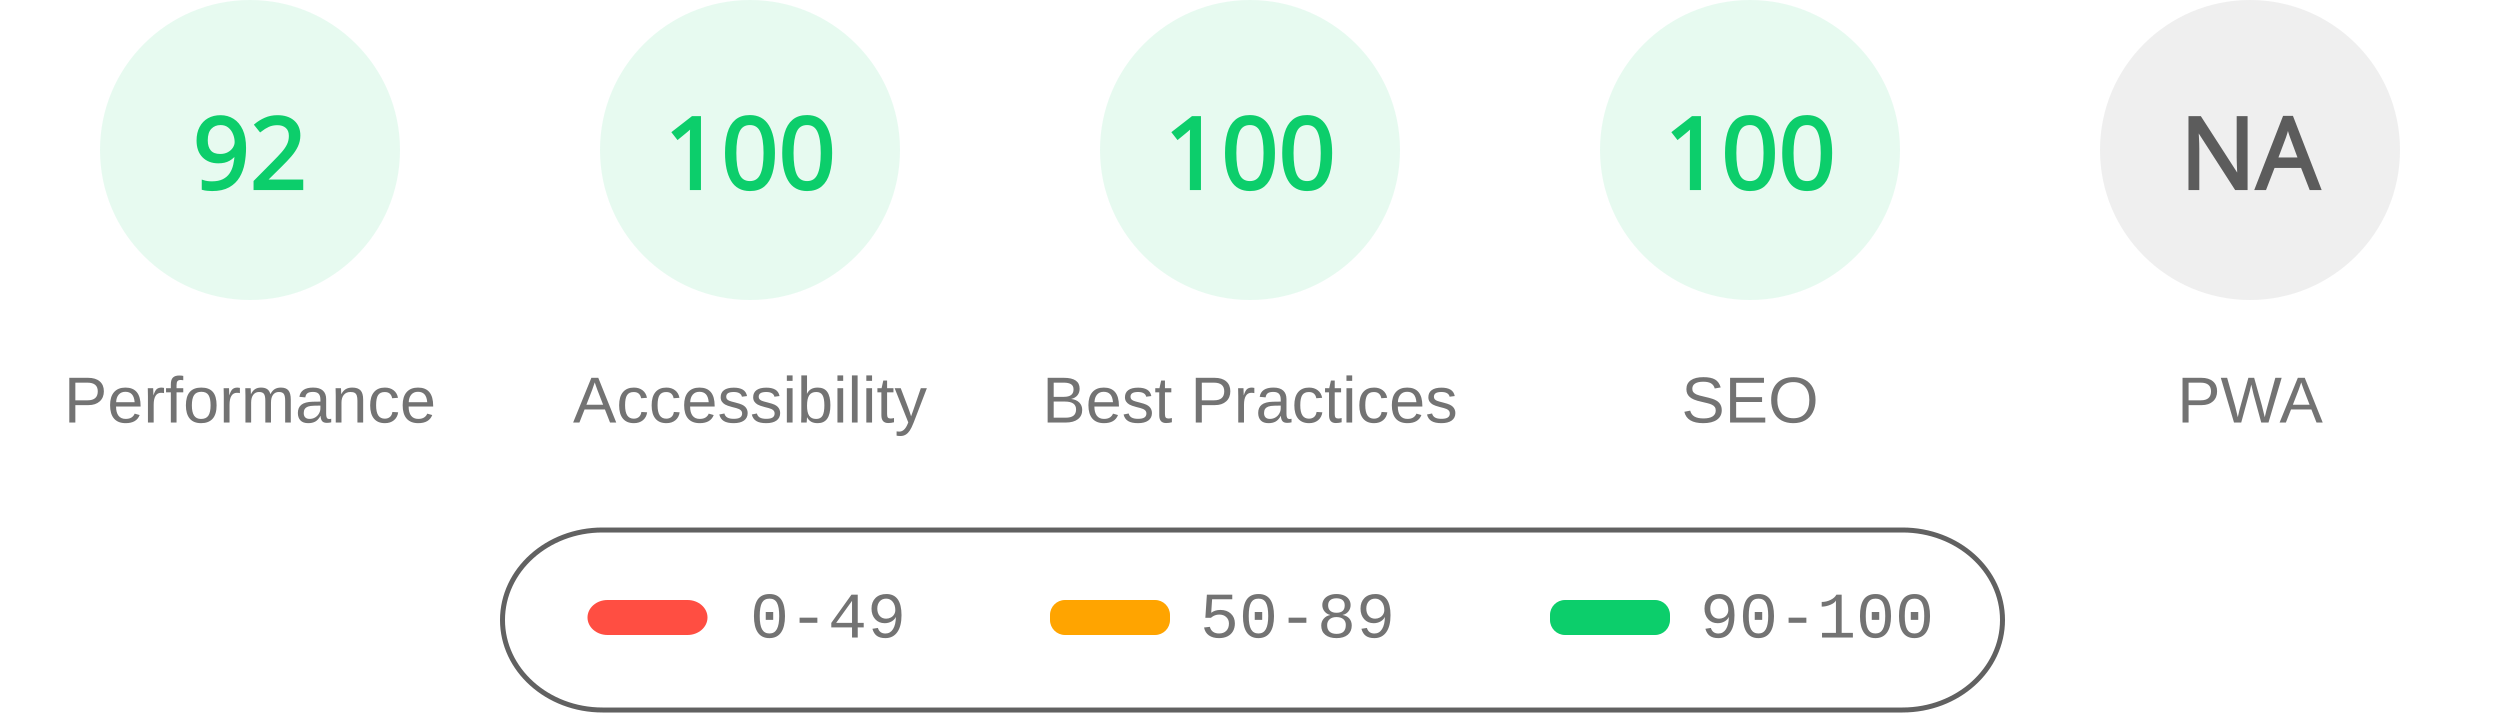
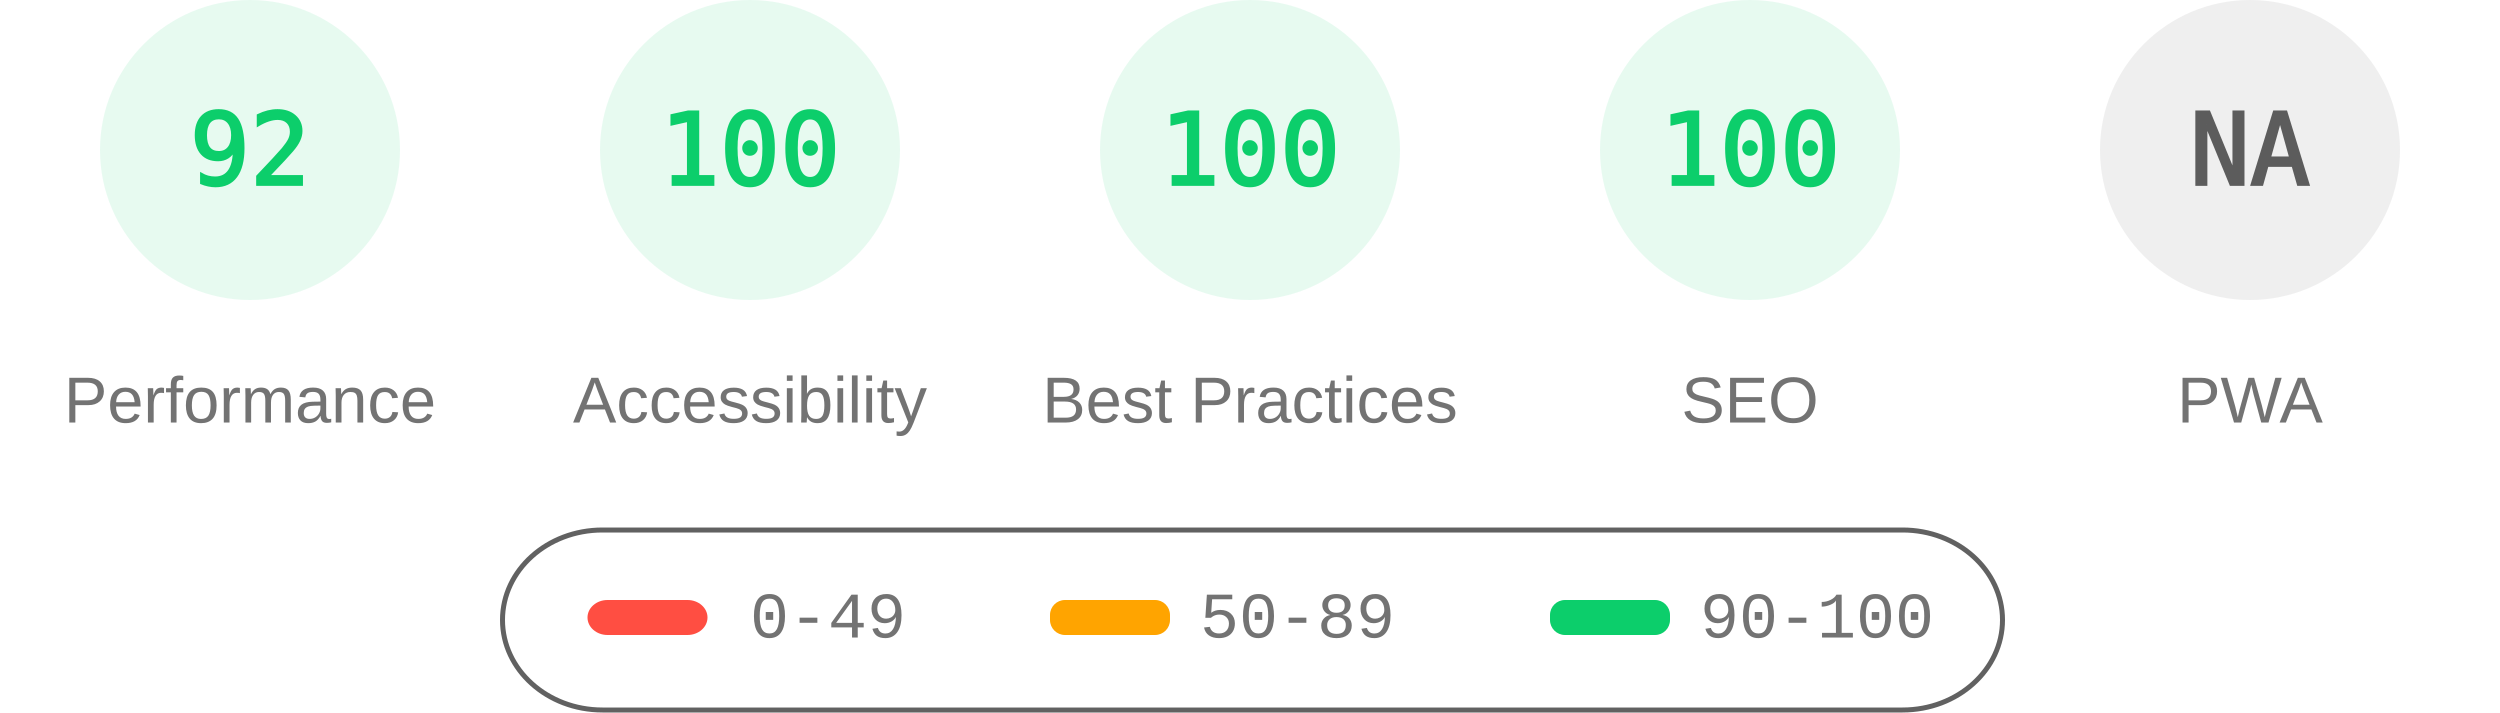
<svg xmlns="http://www.w3.org/2000/svg" fill="none" width="1000" height="285">
-   <style>.gauge-base{opacity:.1}.gauge-arc{fill:none;animation-delay:250ms;stroke-linecap:round;transform:rotate(-90deg);transform-origin:100px 60px;animation:load-gauge 1s ease forwards}.guage-text{font-size:40px;font-family:sans-serif;text-align:center}.guage-red{color:#ff4e42;fill:#ff4e42;stroke:#ff4e42}.guage-orange{color:#ffa400;fill:#ffa400;stroke:#ffa400}.guage-green{color:#0cce6b;fill:#0cce6b;stroke:#0cce6b}.guage-undefined{color:#5c5c5c;fill:#5c5c5c;stroke:#5c5c5c}.guage-title{color:#737373;fill:#737373;stroke:none;font-size:26px;line-height:26px;font-family:Titillium Web,Halvetica,Arial,sans-serif}@keyframes load-gauge{from{stroke-dasharray:0 352.858}}</style>
+   <style>.gauge-base{opacity:.1}.gauge-arc{fill:none;animation-delay:250ms;stroke-linecap:round;transform:rotate(-90deg);transform-origin:100px 60px;animation:load-gauge 1s ease forwards}.guage-text{font-size:40px;font-family:monospace;text-align:center}.guage-red{color:#ff4e42;fill:#ff4e42;stroke:#ff4e42}.guage-orange{color:#ffa400;fill:#ffa400;stroke:#ffa400}.guage-green{color:#0cce6b;fill:#0cce6b;stroke:#0cce6b}.guage-undefined{color:#5c5c5c;fill:#5c5c5c;stroke:#5c5c5c}.guage-title{color:#737373;fill:#737373;stroke:none;font-size:26px;line-height:26px;font-family:Titillium Web,Halvetica,Arial,sans-serif}@keyframes load-gauge{from{stroke-dasharray:0 352.858}}</style>
  <svg class="guage-div guage-perf guage-green" viewBox="0 0 200 200" width="200" height="200">
    <circle class="gauge-base" r="56" cx="100" cy="60" stroke-width="8" />
    <circle class="gauge-arc guage-arc-1" r="56" cx="100" cy="60" stroke-width="8" style="stroke-dasharray:323.709,351.858" />
    <text class="guage-text" x="100" y="60" alignment-baseline="central" dominant-baseline="central" text-anchor="middle">92</text>
    <text class="guage-title" x="100" y="160" alignment-baseline="central" dominant-baseline="central" text-anchor="middle">Performance</text>
  </svg>
  <svg class="guage-div guage-acc guage-green" viewBox="0 0 200 200" width="200" height="200" x="200">
    <circle class="gauge-base" r="56" cx="100" cy="60" stroke-width="8" />
    <circle class="gauge-arc guage-arc-2" r="56" cx="100" cy="60" stroke-width="8" style="stroke-dasharray:351.858,351.858" />
    <text class="guage-text" x="100" y="60" alignment-baseline="central" dominant-baseline="central" text-anchor="middle">100</text>
    <text class="guage-title" x="100" y="160" alignment-baseline="central" dominant-baseline="central" text-anchor="middle">Accessibility</text>
  </svg>
  <svg class="guage-div guage-best guage-green" viewBox="0 0 200 200" width="200" height="200" x="400">
    <circle class="gauge-base" r="56" cx="100" cy="60" stroke-width="8" />
    <circle class="gauge-arc guage-arc-3" r="56" cx="100" cy="60" stroke-width="8" style="stroke-dasharray:351.858,351.858" />
    <text class="guage-text" x="100" y="60" alignment-baseline="central" dominant-baseline="central" text-anchor="middle">100</text>
    <text class="guage-title" x="100" y="160" alignment-baseline="central" dominant-baseline="central" text-anchor="middle">Best Practices</text>
  </svg>
  <svg class="guage-div guage-seo guage-green" viewBox="0 0 200 200" width="200" height="200" x="600">
    <circle class="gauge-base" r="56" cx="100" cy="60" stroke-width="8" />
    <circle class="gauge-arc guage-arc-4" r="56" cx="100" cy="60" stroke-width="8" style="stroke-dasharray:351.858,351.858" />
    <text class="guage-text" x="100" y="60" alignment-baseline="central" dominant-baseline="central" text-anchor="middle">100</text>
    <text class="guage-title" x="100" y="160" alignment-baseline="central" dominant-baseline="central" text-anchor="middle">SEO</text>
  </svg>
  <svg class="guage-div guage-pwa guage-undefined" viewBox="0 0 200 200" width="200" height="200" x="800">
    <circle class="gauge-base" r="56" cx="100" cy="60" stroke-width="8" />
    <circle class="gauge-arc guage-arc-4" r="56" cx="100" cy="60" stroke-width="8" style="stroke-dasharray:351.858,351.858" />
    <text class="guage-text" x="100" y="60" alignment-baseline="central" dominant-baseline="central" text-anchor="middle">NA</text>
    <text class="guage-title" x="100" y="160" alignment-baseline="central" dominant-baseline="central" text-anchor="middle">PWA</text>
  </svg>
  <svg width="604" height="76" x="200" y="210">
    <path fill="none" id="canvas_background" d="M-1-1h604v80H-1z" />
    <rect fill-opacity="0" stroke="#616161" stroke-width="2" rx="40" id="svg_2" height="72" width="600" y="2" x="1" fill="#000" />
    <rect stroke="#000" rx="8" id="svg_3" height="14" width="48" y="30" x="35" stroke-opacity="null" stroke-width="0" fill="#ff4e42" />
    <rect stroke="#000" rx="6" id="svg_4" height="14" width="48" y="30" x="220" stroke-opacity="null" stroke-width="0" fill="#ffa400" />
    <rect stroke="#000" rx="6" id="svg_5" height="14" width="48" y="30" x="420" stroke-opacity="null" stroke-width="0" fill="#0cce6b" />
-     <text xml:space="preserve" text-anchor="start" font-family="'Courier New', Courier, sans-serif" font-size="26" id="svg_6" y="45" x="100" stroke-opacity="null" stroke-width="0" stroke="#000" fill="#737373">0-49</text>
-     <text xml:space="preserve" text-anchor="start" font-family="'Courier New', Courier, sans-serif" font-size="26" id="svg_7" y="45" x="280" stroke-opacity="null" stroke-width="0" stroke="#000" fill="#737373">50-89</text>
-     <text xml:space="preserve" text-anchor="start" font-family="'Courier New', Courier, sans-serif" font-size="26" id="svg_8" y="45" x="480" stroke-opacity="null" stroke-width="0" stroke="#000" fill="#737373">90-100</text>
+     <text xml:space="preserve" text-anchor="start" font-family="'Courier New', Courier, monospace" font-size="26" id="svg_6" y="45" x="100" stroke-opacity="null" stroke-width="0" stroke="#000" fill="#737373">0-49</text>
+     <text xml:space="preserve" text-anchor="start" font-family="'Courier New', Courier, monospace" font-size="26" id="svg_7" y="45" x="280" stroke-opacity="null" stroke-width="0" stroke="#000" fill="#737373">50-89</text>
+     <text xml:space="preserve" text-anchor="start" font-family="'Courier New', Courier, monospace" font-size="26" id="svg_8" y="45" x="480" stroke-opacity="null" stroke-width="0" stroke="#000" fill="#737373">90-100</text>
  </svg>
</svg>
